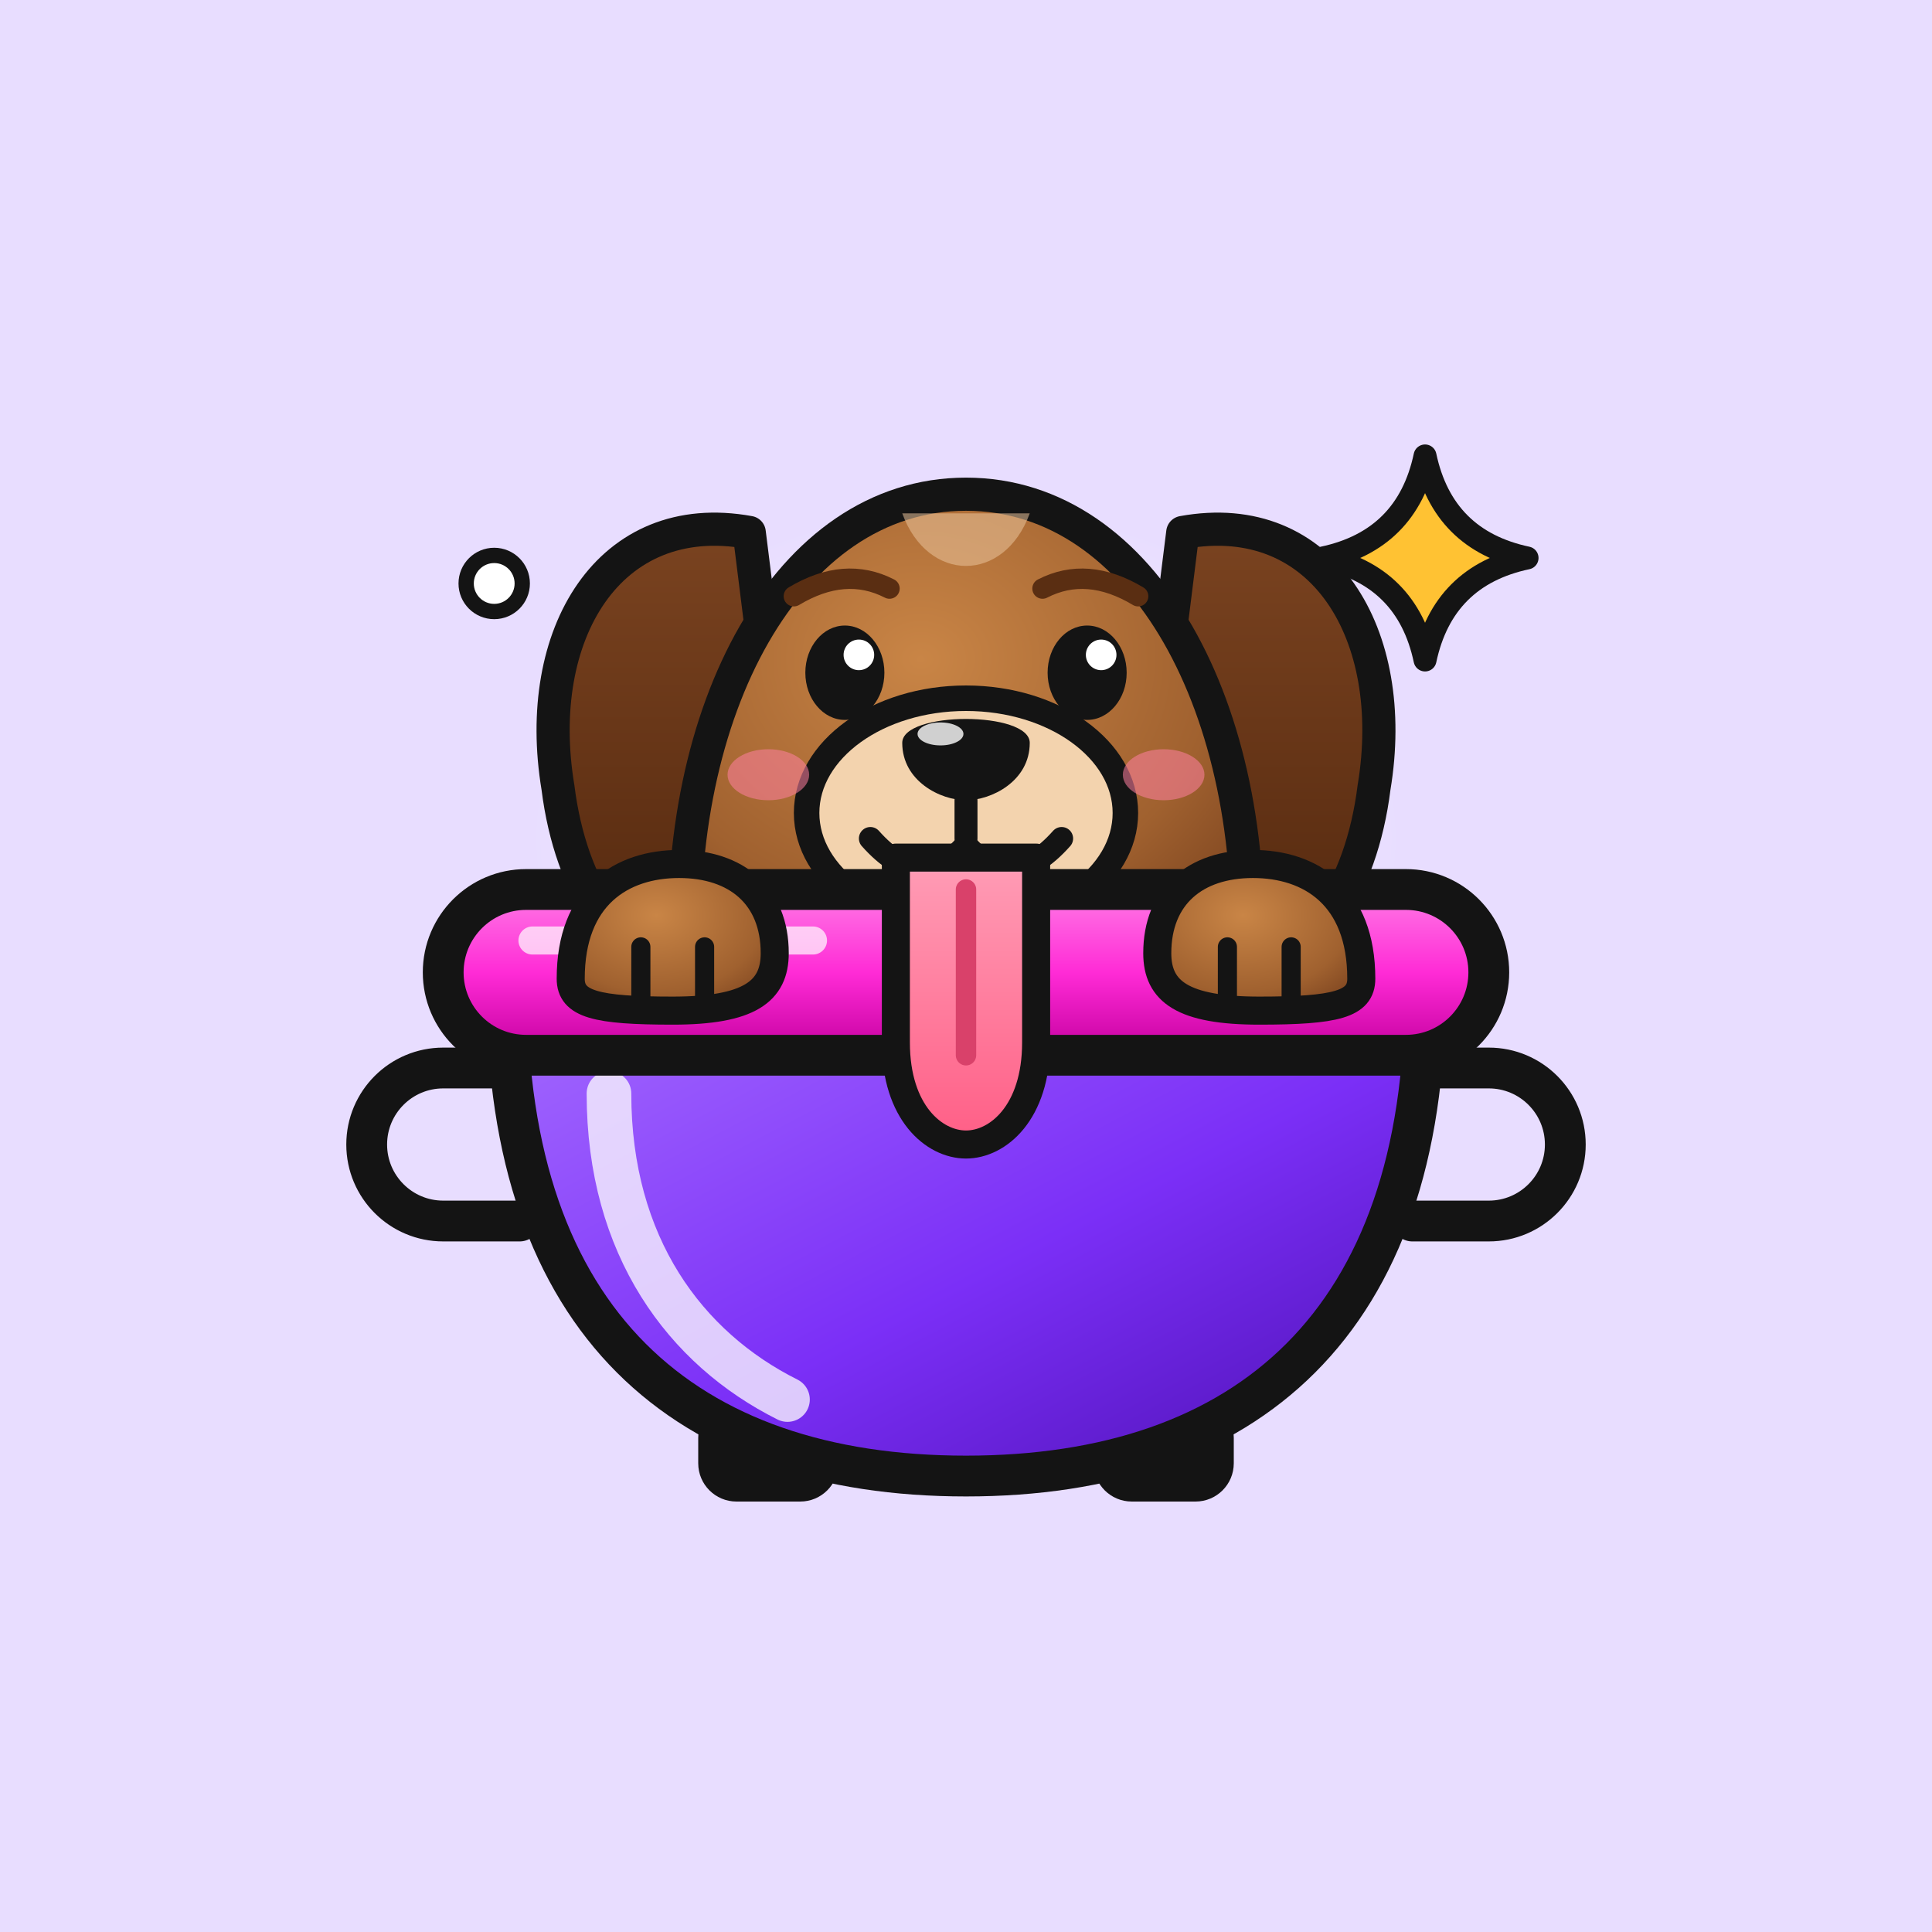
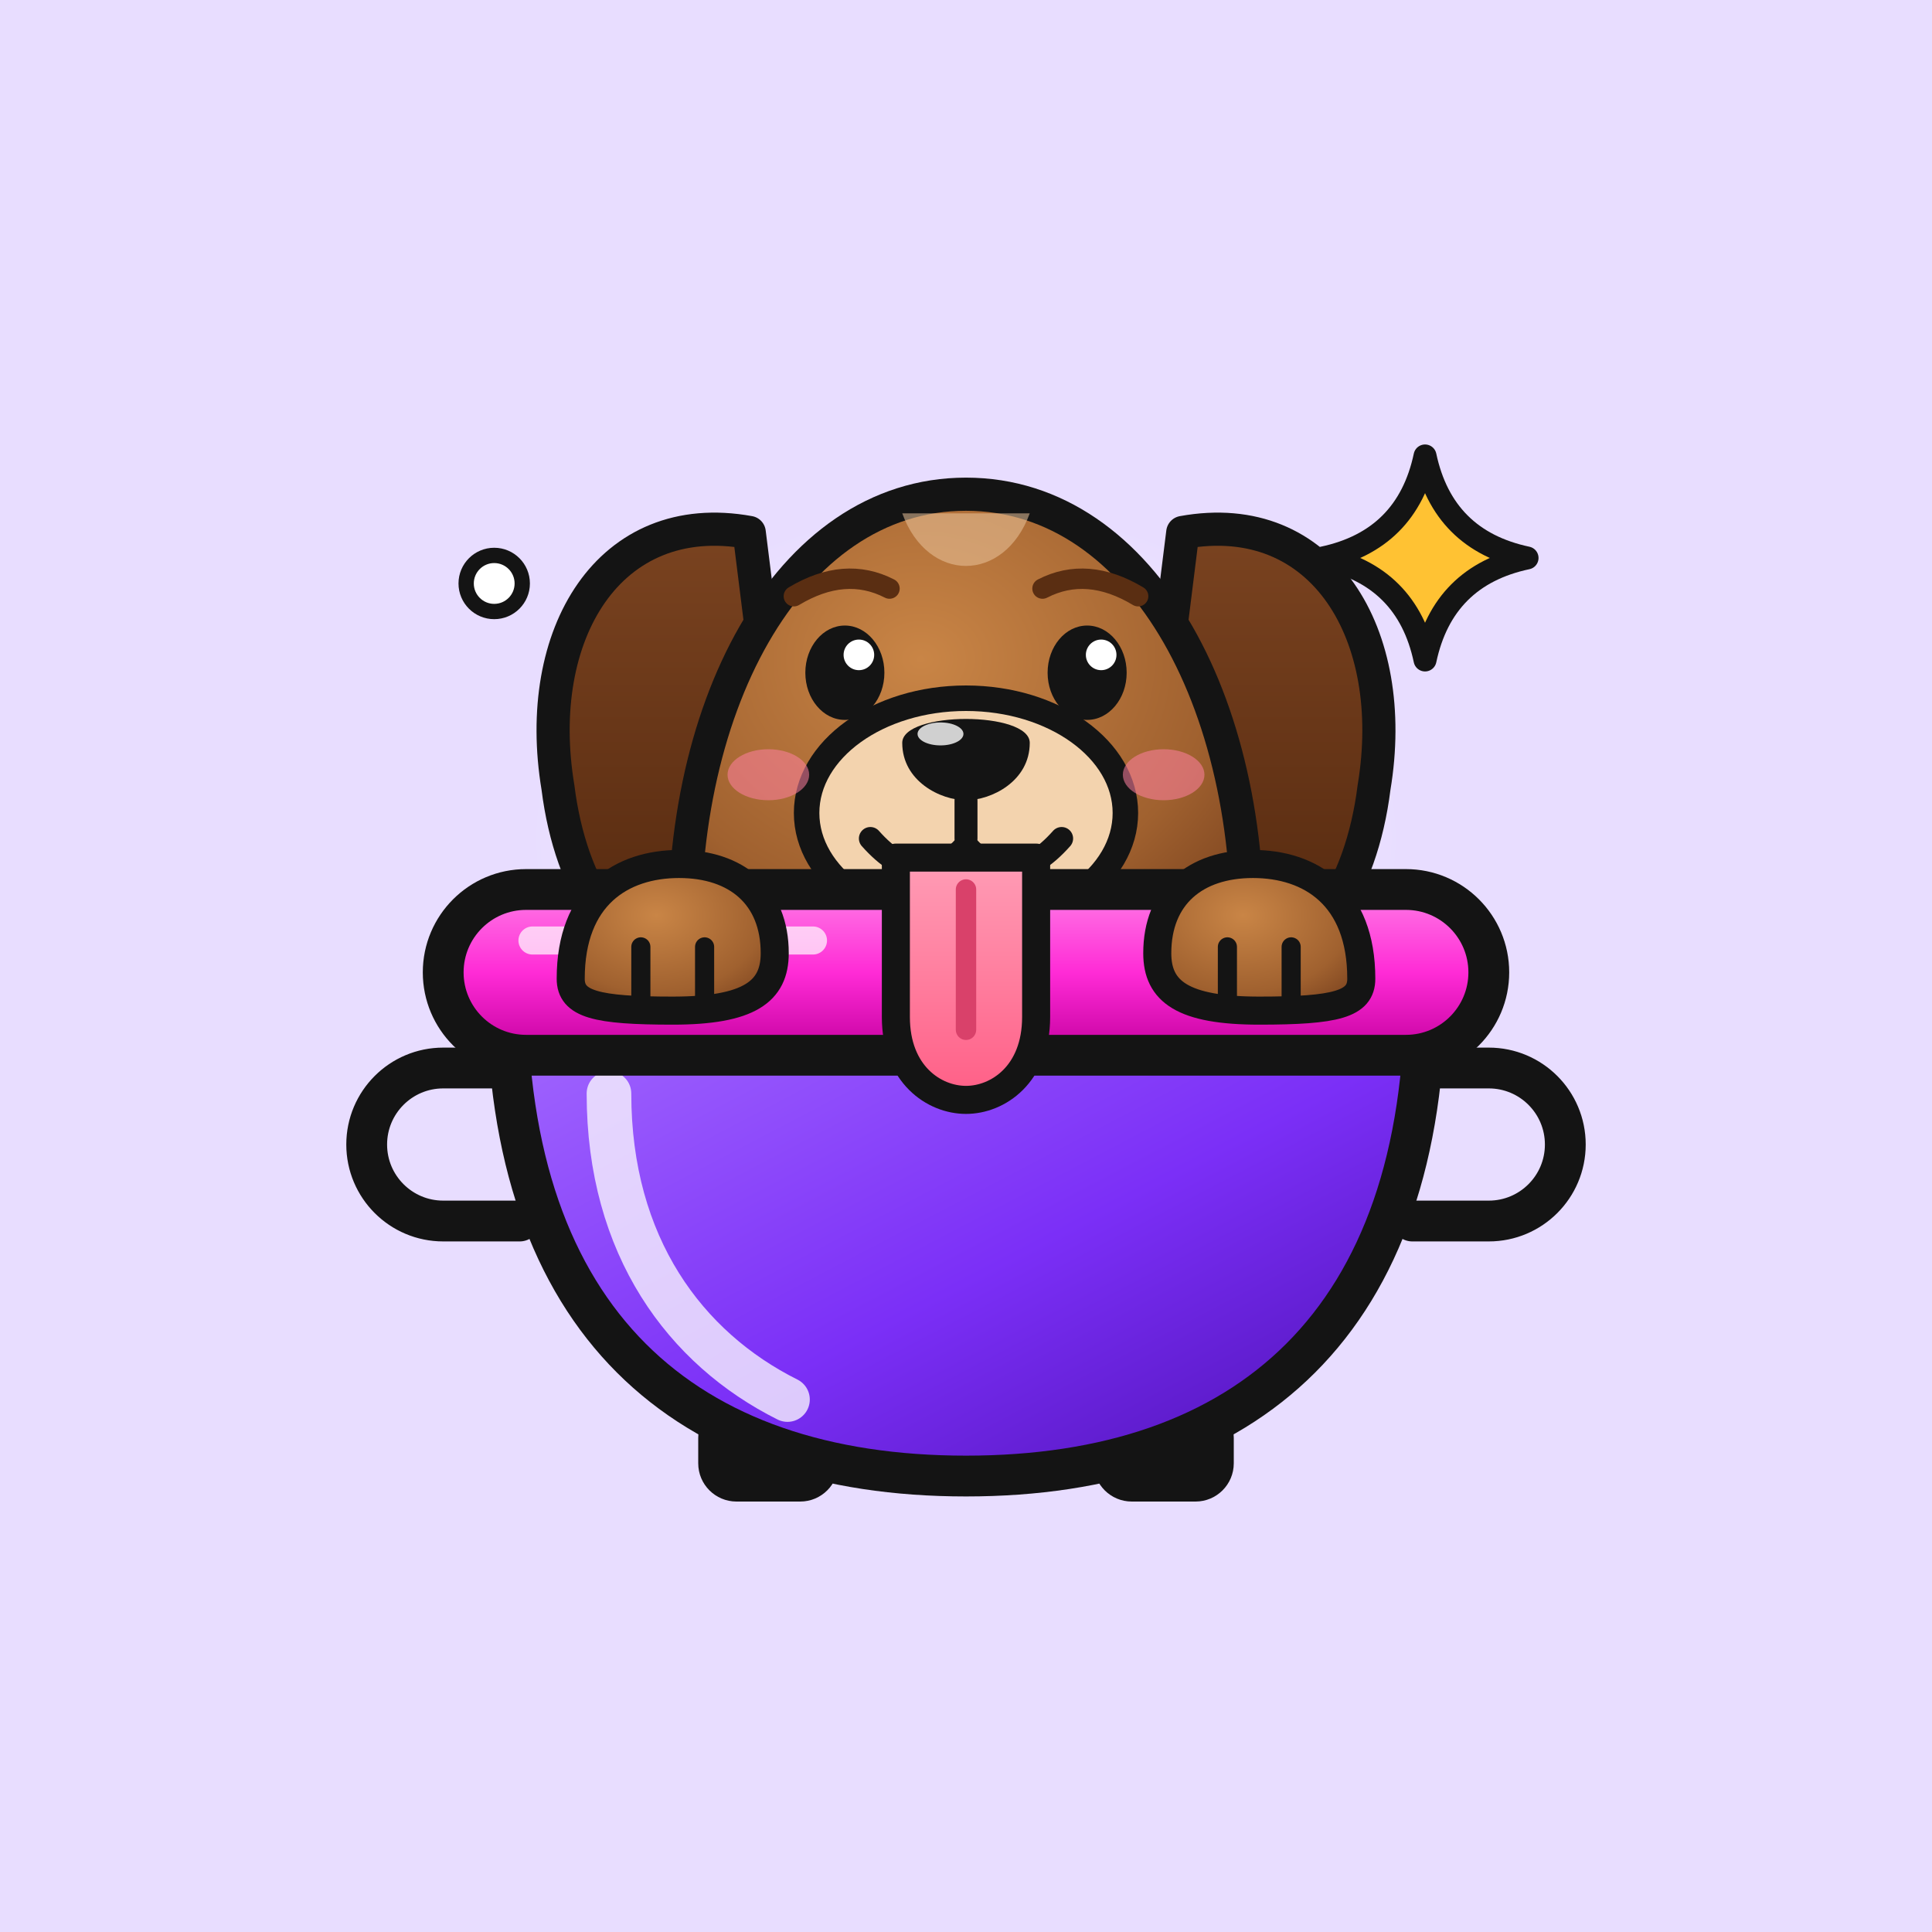
<svg xmlns="http://www.w3.org/2000/svg" viewBox="0 0 512 512" width="512" height="512" role="img" aria-labelledby="t">
  <defs>
    <linearGradient id="potBody" x1="0" y1="0" x2="1" y2="1">
      <stop offset="0" stop-color="#A46BFF" />
      <stop offset=".55" stop-color="#7B2FF7" />
      <stop offset="1" stop-color="#4B0FB0" />
    </linearGradient>
    <linearGradient id="rim" x1="0" y1="0" x2="0" y2="1">
      <stop offset="0" stop-color="#FF7BE6" />
      <stop offset=".5" stop-color="#FF2BD6" />
      <stop offset="1" stop-color="#C4009F" />
    </linearGradient>
    <radialGradient id="fur" cx=".42" cy=".35" r=".75">
      <stop offset="0" stop-color="#C98546" />
      <stop offset=".7" stop-color="#A0612F" />
      <stop offset="1" stop-color="#7E4520" />
    </radialGradient>
    <linearGradient id="ear" x1="0" y1="0" x2="0" y2="1">
      <stop offset="0" stop-color="#7A4320" />
      <stop offset="1" stop-color="#55290F" />
    </linearGradient>
    <linearGradient id="tongue" x1="0" y1="0" x2="0" y2="1">
      <stop offset="0" stop-color="#FF9DB6" />
      <stop offset="1" stop-color="#FF5E86" />
    </linearGradient>
    <radialGradient id="glow" cx=".5" cy=".5" r=".5">
      <stop offset="0" stop-color="#FFFFFF" stop-opacity=".85" />
      <stop offset="1" stop-color="#FFFFFF" stop-opacity="0" />
    </radialGradient>
  </defs>
  <rect width="512" height="512" fill="#E8DDFF" />
  <g transform="translate(87.04 87.04) scale(3.3792)">
    <ellipse cx="50" cy="40" rx="34" ry="26" fill="url(#glow)" />
    <path d="M14 58 h-5 a6 6 0 0 0 0 12 h6" fill="none" stroke="#141414" stroke-linejoin="round" stroke-linecap="round" stroke-width="3.2" />
    <path d="M86 58 h5 a6 6 0 0 1 0 12 h-6" fill="none" stroke="#141414" stroke-linejoin="round" stroke-linecap="round" stroke-width="3.2" />
    <rect x="29" y="84" width="11" height="8" rx="3" fill="#141414" />
    <rect x="60" y="84" width="11" height="8" rx="3" fill="#141414" />
    <path d="M14 52 C14 78 28 90 50 90 C72 90 86 78 86 52 Z" fill="url(#potBody)" stroke="#141414" stroke-linejoin="round" stroke-linecap="round" stroke-width="3.2" />
    <path d="M22 60 C22 72 28 80 36 84" fill="none" stroke="#FFFFFF" stroke-opacity=".75" stroke-width="3.5" stroke-linecap="round" />
    <circle cx="23" cy="56" r="1.8" fill="#FFFFFF" fill-opacity=".8" />
    <path d="M33 16 C22 14 16 24 18 36 C19 44 23 50 28 49 C33 48 34 40 35 32 Z" fill="url(#ear)" stroke="#141414" stroke-linejoin="round" stroke-linecap="round" stroke-width="2.6" />
    <path d="M67 16 C78 14 84 24 82 36 C81 44 77 50 72 49 C67 48 66 40 65 32 Z" fill="url(#ear)" stroke="#141414" stroke-linejoin="round" stroke-linecap="round" stroke-width="2.6" />
    <path d="M28 50 C27 30 36 13 50 13 C64 13 73 30 72 50 Z" fill="url(#fur)" stroke="#141414" stroke-linejoin="round" stroke-linecap="round" stroke-width="2.6" />
    <path d="M45 14.5 C47 20 53 20 55 14.5" fill="#E9C29A" fill-opacity=".55" />
    <ellipse cx="50" cy="38" rx="12.5" ry="9" fill="#F3D3AE" stroke="#141414" stroke-linejoin="round" stroke-linecap="round" stroke-width="2" />
    <ellipse cx="40.5" cy="27" rx="3.1" ry="3.7" fill="#141414" />
    <ellipse cx="59.5" cy="27" rx="3.1" ry="3.7" fill="#141414" />
    <circle cx="41.6" cy="25.6" r="1.2" fill="#FFFFFF" />
    <circle cx="60.6" cy="25.6" r="1.2" fill="#FFFFFF" />
    <path d="M36.5 21 Q40.5 18.6 44 20.4" fill="none" stroke="#5A2E12" stroke-width="1.6" stroke-linecap="round" />
    <path d="M63.5 21 Q59.5 18.6 56 20.4" fill="none" stroke="#5A2E12" stroke-width="1.6" stroke-linecap="round" />
    <ellipse cx="34.5" cy="35" rx="3.2" ry="2" fill="#FF7FA0" fill-opacity=".55" />
    <ellipse cx="65.5" cy="35" rx="3.2" ry="2" fill="#FF7FA0" fill-opacity=".55" />
    <path d="M45 32.5 C45 30 55 30 55 32.5 C55 35.5 52 37 50 37 C48 37 45 35.5 45 32.5 Z" fill="#141414" />
    <ellipse cx="48" cy="31.8" rx="1.8" ry=".9" fill="#FFFFFF" fill-opacity=".8" />
    <path d="M50 37 V40" stroke="#141414" stroke-linejoin="round" stroke-linecap="round" stroke-width="1.8" fill="none" />
    <path d="M42.5 40 Q46.5 44.5 50 40.5 Q53.5 44.5 57.5 40" stroke="#141414" stroke-linejoin="round" stroke-linecap="round" stroke-width="1.8" fill="none" />
    <rect x="9" y="44" width="82" height="13" rx="6.5" fill="url(#rim)" stroke="#141414" stroke-linejoin="round" stroke-linecap="round" stroke-width="3.2" />
    <path d="M16 48 H38" stroke="#FFFFFF" stroke-opacity=".7" stroke-width="2.2" stroke-linecap="round" />
-     <path d="M44.5 41.5 C44.5 41.5 55.5 41.5 55.5 41.5 L55.5 56 C55.5 61.5 52.5 64 50 64 C47.5 64 44.5 61.5 44.5 56 Z" fill="url(#tongue)" stroke="#141414" stroke-linejoin="round" stroke-linecap="round" stroke-width="2.2" />
-     <path d="M50 44 V57" stroke="#D9416A" stroke-width="1.6" stroke-linecap="round" />
+     <path d="M44.5 41.5 C44.5 41.5 55.5 41.5 55.5 41.5 L55.5 54 C55.5 58.5 52.5 60.5 50 60.5 C47.5 60.5 44.5 58.5 44.5 54 Z" fill="url(#tongue)" stroke="#141414" stroke-linejoin="round" stroke-linecap="round" stroke-width="2.2" />
+     <path d="M50 44 V55" stroke="#D9416A" stroke-width="1.6" stroke-linecap="round" />
    <g stroke="#141414" stroke-linejoin="round" stroke-linecap="round" stroke-width="2.2">
      <path d="M19 51 C19 44.5 23 42 27.5 42 C32 42 35 44.5 35 49 C35 52 33 53.5 27 53.5 C21 53.5 19 53 19 51 Z" fill="url(#fur)" />
      <path d="M81 51 C81 44.5 77 42 72.5 42 C68 42 65 44.5 65 49 C65 52 67 53.5 73 53.5 C79 53.5 81 53 81 51 Z" fill="url(#fur)" />
      <path d="M24.5 48.5 V52.5 M29.5 48.5 V52.5 M70.5 48.5 V52.5 M75.5 48.5 V52.5" fill="none" stroke-width="1.5" />
    </g>
    <path d="M86 10 Q87.4 16.6 94 18 Q87.4 19.4 86 26 Q84.6 19.4 78 18 Q84.6 16.6 86 10 Z" fill="#FFC233" stroke="#141414" stroke-linejoin="round" stroke-linecap="round" stroke-width="1.8" />
    <circle cx="13" cy="20" r="2.2" fill="#FFFFFF" stroke="#141414" stroke-linejoin="round" stroke-linecap="round" stroke-width="1.2" />
  </g>
</svg>
